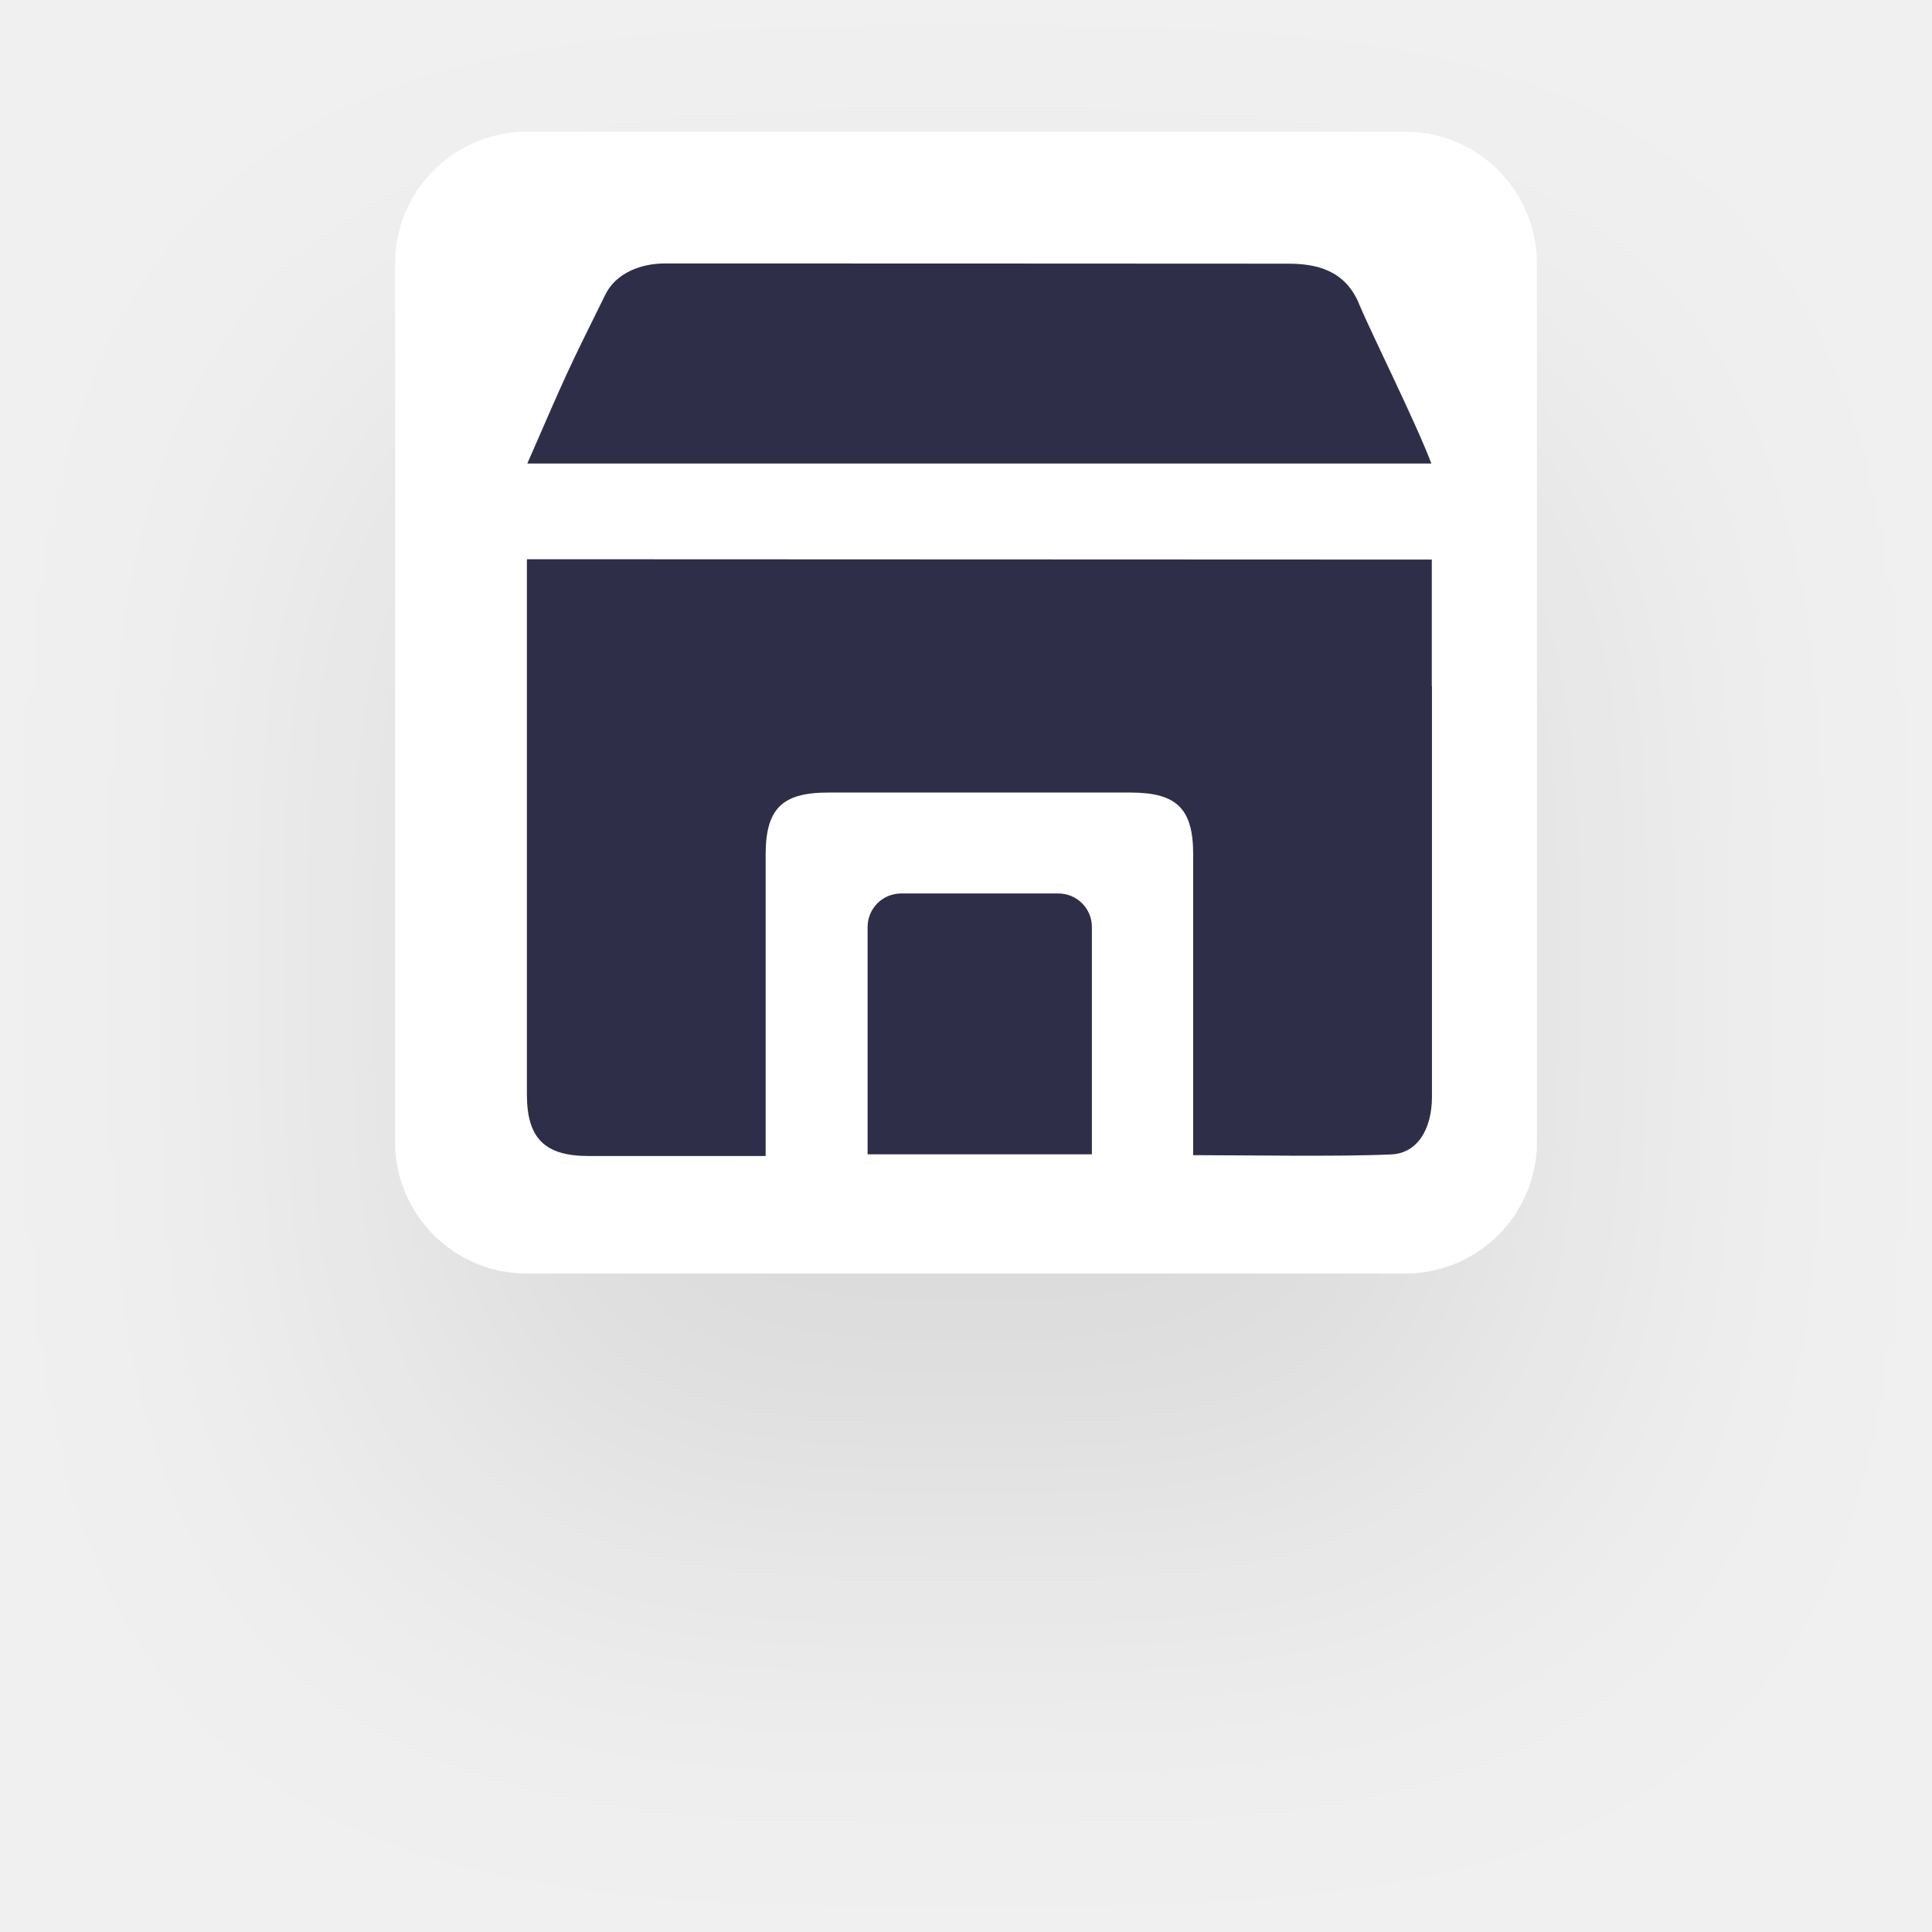
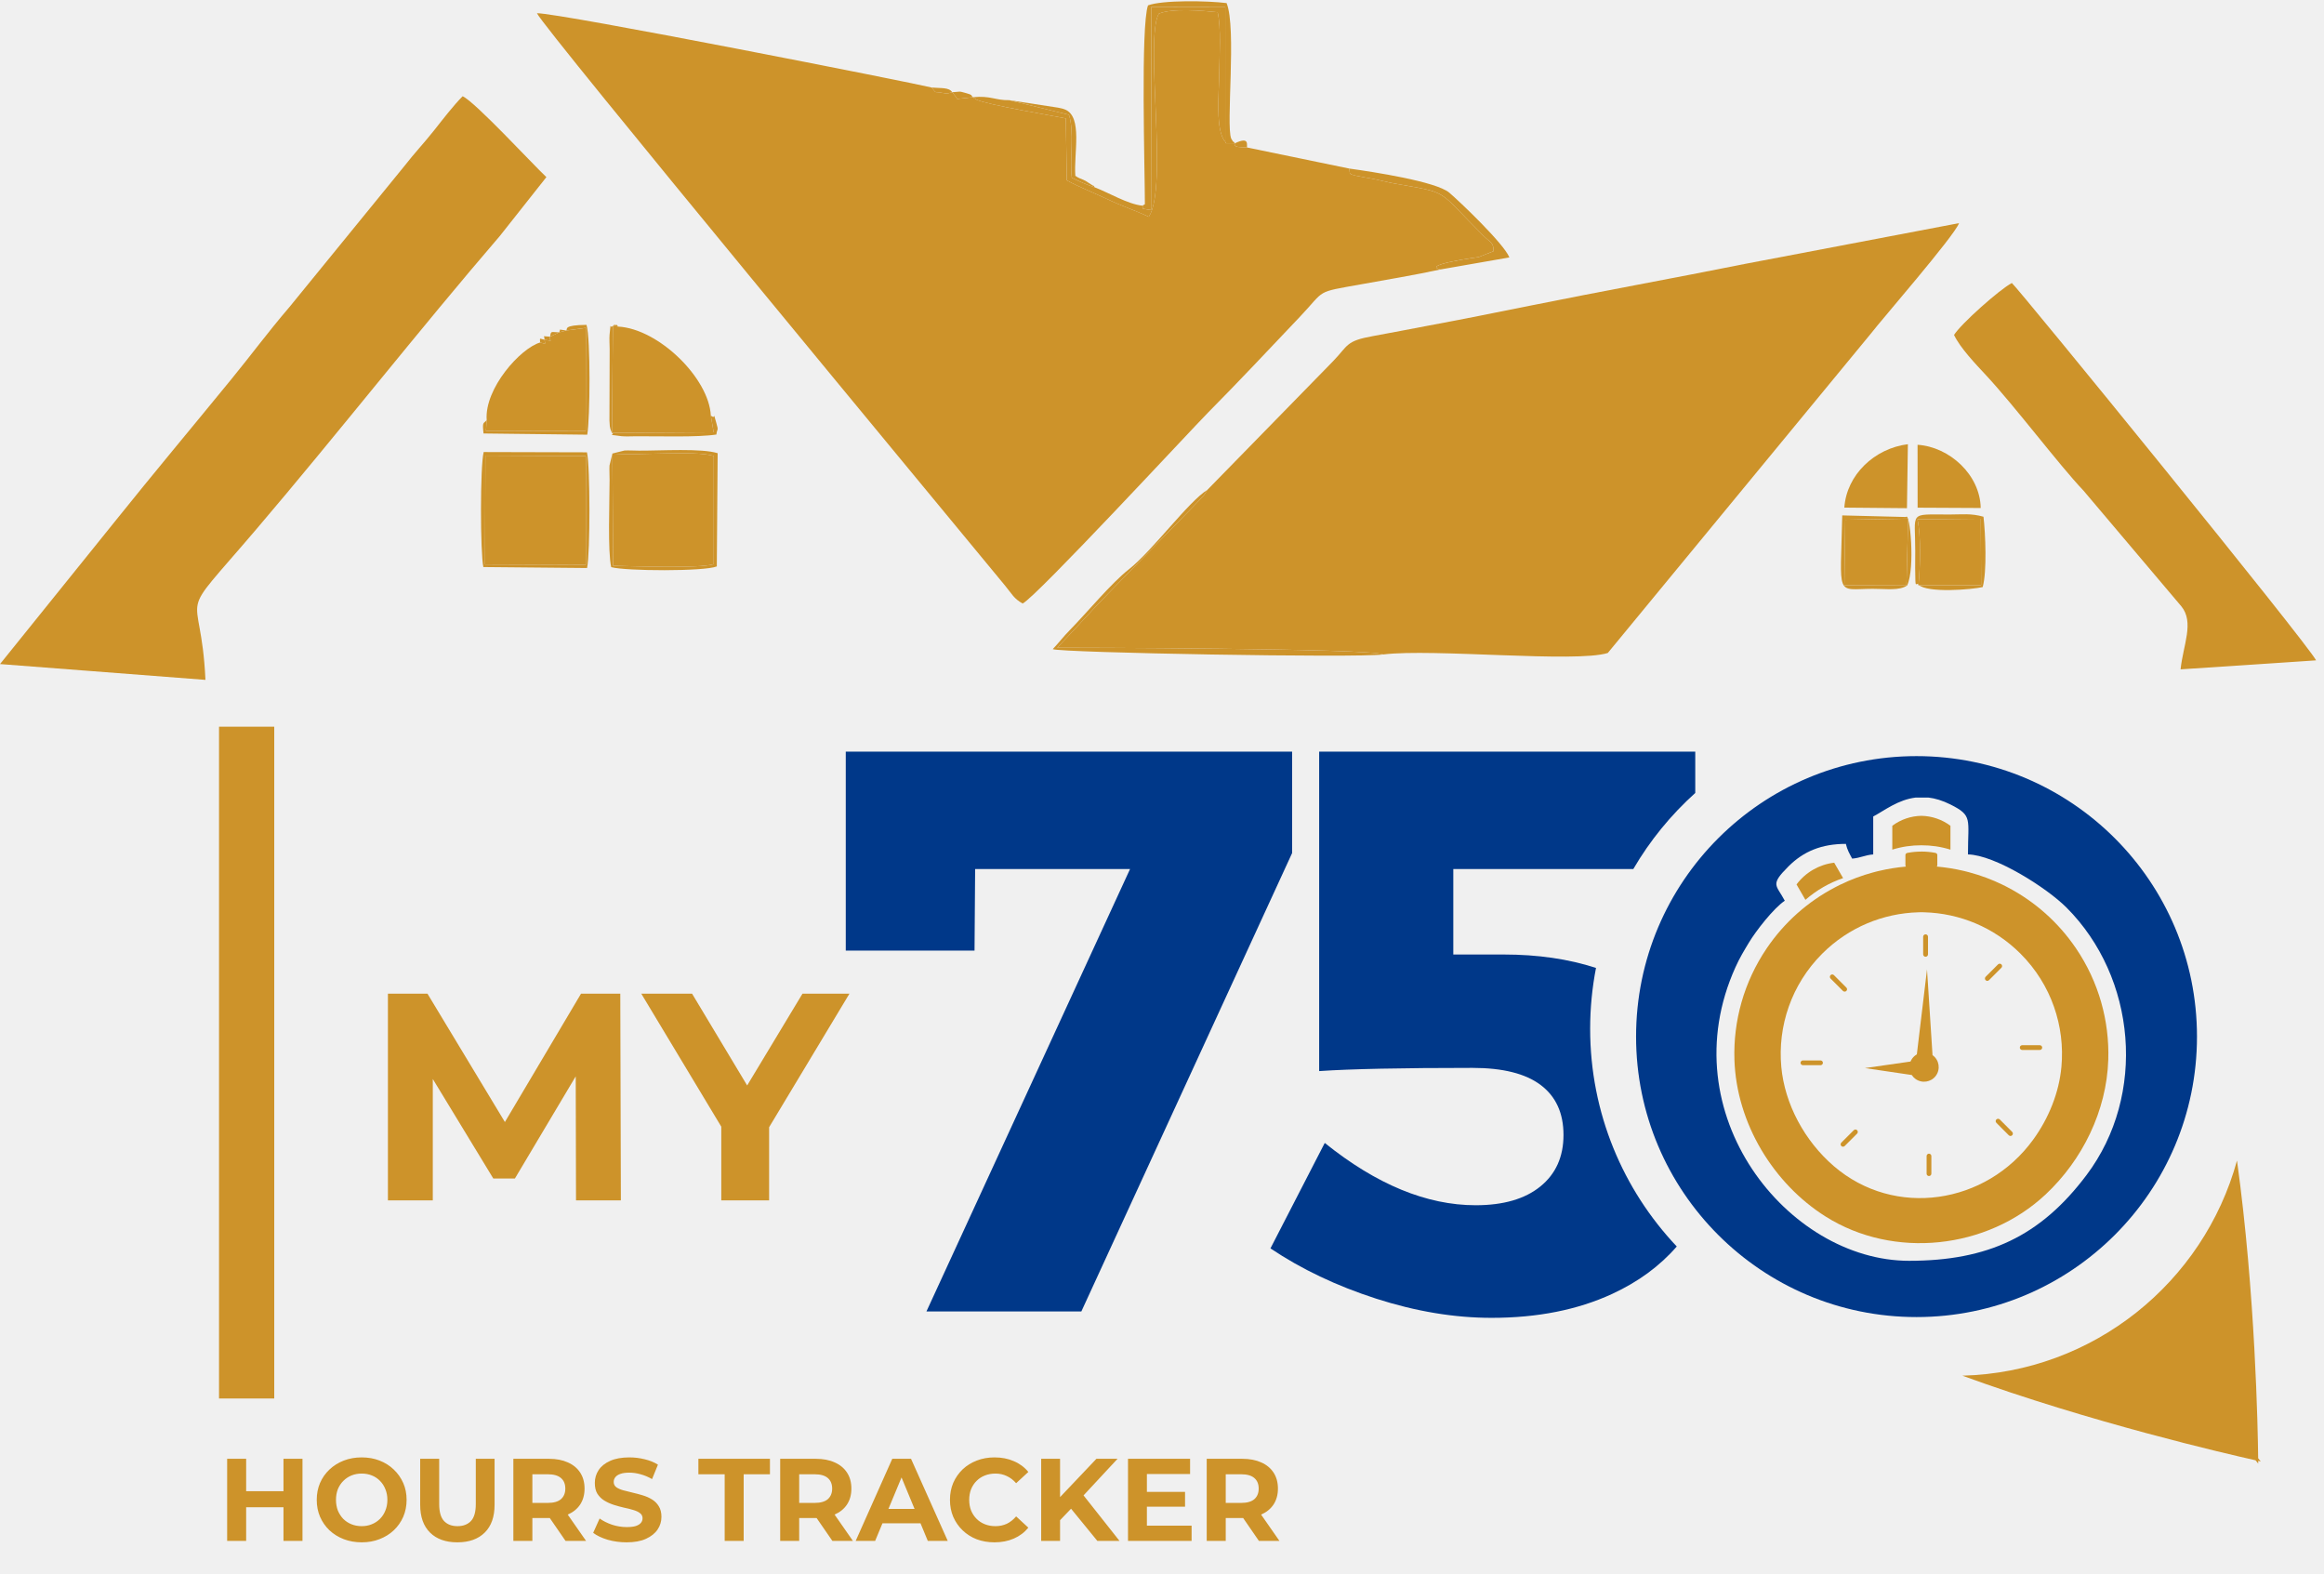
- <svg xmlns="http://www.w3.org/2000/svg" width="44" height="44" viewBox="0 0 44 44" fill="none">
-   <g filter="url(#filter0_d_302_64)">
-     <rect x="9" y="3" width="26" height="26" rx="3" fill="white" />
-   </g>
-   <path d="M30.948 6.909C30.627 6.158 29.992 6.005 29.338 6.005C24.023 6 20.449 6.003 15.137 6C14.598 6 14.03 6.218 13.79 6.702C12.875 8.55 12.937 8.43 12.009 10.557H32.599C32.226 9.579 31.265 7.664 30.945 6.909H30.948ZM32.608 15.626V12.744L12 12.736V15.513C12 19.591 12 22.729 12 24.927C12 25.921 12.405 26.326 13.397 26.327C14.432 26.327 16.317 26.327 17.437 26.327V25.683C17.437 23.33 17.437 21.817 17.437 19.466C17.437 18.422 17.809 18.05 18.856 18.05C21.718 18.05 22.887 18.05 25.749 18.05C26.801 18.05 27.174 18.419 27.174 19.458C27.174 21.811 27.174 23.322 27.174 25.675V26.308C28.426 26.308 30.482 26.346 31.687 26.291C32.281 26.264 32.608 25.719 32.612 24.987C32.612 21.772 32.612 18.651 32.612 15.626H32.608ZM24.101 20.348H20.525C20.1 20.348 19.759 20.689 19.759 21.113V26.289H24.867V21.113C24.867 20.689 24.526 20.348 24.101 20.348Z" fill="#2E2E48" />
-   <defs>
-     <filter id="filter0_d_302_64" x="0" y="0" width="44" height="44" filterUnits="userSpaceOnUse" color-interpolation-filters="sRGB">
-       <feFlood flood-opacity="0" result="BackgroundImageFix" />
-       <feColorMatrix in="SourceAlpha" type="matrix" values="0 0 0 0 0 0 0 0 0 0 0 0 0 0 0 0 0 0 127 0" result="hardAlpha" />
-       <feOffset dy="6" />
-       <feGaussianBlur stdDeviation="4.5" />
-       <feComposite in2="hardAlpha" operator="out" />
-       <feColorMatrix type="matrix" values="0 0 0 0 0 0 0 0 0 0 0 0 0 0 0 0 0 0 0.09 0" />
-       <feBlend mode="normal" in2="BackgroundImageFix" result="effect1_dropShadow_302_64" />
-       <feBlend mode="normal" in="SourceGraphic" in2="effect1_dropShadow_302_64" result="shape" />
-     </filter>
-   </defs>
+ <svg xmlns="http://www.w3.org/2000/svg" width="96" height="65" viewBox="0 0 96 65" fill="none">
+   <path fill-rule="evenodd" clip-rule="evenodd" d="M62.111 39.424C63.517 39.424 64.79 39.608 65.928 39.979C65.77 40.792 65.686 41.632 65.686 42.491C65.686 45.974 67.046 49.138 69.264 51.484C68.562 52.293 67.672 52.945 66.597 53.442C65.167 54.102 63.507 54.431 61.616 54.431C60.077 54.431 58.488 54.167 56.85 53.64C55.212 53.112 53.755 52.419 52.48 51.562L54.723 47.207C56.855 48.922 58.934 49.78 60.957 49.78C62.1 49.78 62.991 49.522 63.629 49.005C64.266 48.488 64.585 47.779 64.585 46.877C64.585 45.976 64.272 45.289 63.645 44.816C63.019 44.343 62.079 44.107 60.825 44.107C57.9 44.107 55.789 44.151 54.492 44.239V31.045H70.028V32.752C69.021 33.658 68.155 34.718 67.469 35.894H60.033V39.423H62.111L62.111 39.424Z" fill="#003889" />
+   <path fill-rule="evenodd" clip-rule="evenodd" d="M79.168 31.23C85.566 31.23 90.753 36.417 90.753 42.815C90.753 49.213 85.566 54.399 79.168 54.399C72.77 54.399 67.583 49.213 67.583 42.815C67.583 36.417 72.77 31.23 79.168 31.23ZM77.379 33.724V35.29C77.034 35.318 76.854 35.435 76.509 35.464C76.4 35.258 76.308 35.109 76.249 34.855C75.247 34.855 74.499 35.163 73.876 35.787C73.102 36.561 73.373 36.535 73.726 37.203C73.269 37.509 72.543 38.435 72.242 38.936C72.046 39.261 71.866 39.555 71.689 39.948C68.95 46.007 73.866 52.075 78.858 52.075C82.119 52.075 84.289 51.06 86.189 48.535C88.687 45.217 88.245 40.367 85.361 37.483C84.544 36.667 82.418 35.315 81.293 35.29C81.293 33.811 81.494 33.692 80.571 33.229C80.24 33.063 79.937 32.974 79.658 32.941H79.138C78.404 33.029 77.852 33.473 77.379 33.724H77.379Z" fill="#003889" />
+   <path fill-rule="evenodd" clip-rule="evenodd" d="M34.937 31.045H53.375V35.234L44.668 54.168H38.269L46.68 35.894H40.281L40.256 39.263H34.937V31.045Z" fill="#003889" />
+   <path d="M11.71 60.253H12.495V63.645H11.71V60.253ZM10.168 63.645H9.383V60.253H10.168V63.645ZM11.768 62.254H10.11V61.59H11.768V62.254ZM14.945 63.703C14.677 63.703 14.428 63.66 14.199 63.572C13.973 63.485 13.775 63.362 13.607 63.204C13.443 63.046 13.313 62.86 13.22 62.647C13.129 62.434 13.084 62.201 13.084 61.949C13.084 61.697 13.129 61.464 13.22 61.251C13.313 61.038 13.444 60.852 13.612 60.694C13.78 60.535 13.977 60.413 14.204 60.325C14.43 60.238 14.675 60.195 14.94 60.195C15.208 60.195 15.454 60.238 15.677 60.325C15.903 60.413 16.098 60.535 16.263 60.694C16.431 60.852 16.562 61.038 16.656 61.251C16.75 61.461 16.796 61.694 16.796 61.949C16.796 62.201 16.75 62.435 16.656 62.652C16.562 62.865 16.431 63.051 16.263 63.209C16.098 63.364 15.903 63.485 15.677 63.572C15.454 63.66 15.21 63.703 14.945 63.703ZM14.94 63.035C15.092 63.035 15.231 63.009 15.357 62.957C15.486 62.905 15.599 62.831 15.696 62.734C15.793 62.637 15.867 62.522 15.919 62.39C15.974 62.258 16.002 62.111 16.002 61.949C16.002 61.787 15.974 61.64 15.919 61.508C15.867 61.376 15.793 61.261 15.696 61.164C15.602 61.067 15.491 60.993 15.362 60.941C15.233 60.889 15.092 60.863 14.94 60.863C14.788 60.863 14.648 60.889 14.519 60.941C14.393 60.993 14.281 61.067 14.184 61.164C14.087 61.261 14.011 61.376 13.956 61.508C13.905 61.64 13.879 61.787 13.879 61.949C13.879 62.107 13.905 62.254 13.956 62.39C14.011 62.522 14.086 62.637 14.179 62.734C14.276 62.831 14.389 62.905 14.519 62.957C14.648 63.009 14.788 63.035 14.94 63.035ZM18.893 63.703C18.412 63.703 18.036 63.569 17.764 63.301C17.493 63.033 17.357 62.65 17.357 62.153V60.253H18.142V62.123C18.142 62.447 18.209 62.679 18.341 62.821C18.474 62.963 18.659 63.035 18.898 63.035C19.137 63.035 19.323 62.963 19.456 62.821C19.588 62.679 19.654 62.447 19.654 62.123V60.253H20.43V62.153C20.43 62.65 20.294 63.033 20.023 63.301C19.751 63.569 19.375 63.703 18.893 63.703ZM21.206 63.645V60.253H22.674C22.978 60.253 23.239 60.303 23.459 60.403C23.679 60.5 23.848 60.641 23.968 60.825C24.087 61.009 24.147 61.228 24.147 61.484C24.147 61.736 24.087 61.954 23.968 62.138C23.848 62.319 23.679 62.458 23.459 62.555C23.239 62.652 22.978 62.7 22.674 62.7H21.642L21.991 62.356V63.645H21.206ZM23.362 63.645L22.514 62.414H23.352L24.21 63.645H23.362ZM21.991 62.443L21.642 62.075H22.63C22.873 62.075 23.054 62.023 23.173 61.92C23.293 61.813 23.352 61.668 23.352 61.484C23.352 61.296 23.293 61.151 23.173 61.048C23.054 60.944 22.873 60.892 22.63 60.892H21.642L21.991 60.519V62.443ZM25.884 63.703C25.613 63.703 25.352 63.668 25.104 63.597C24.855 63.522 24.655 63.427 24.503 63.311L24.769 62.719C24.915 62.823 25.086 62.908 25.283 62.976C25.483 63.041 25.685 63.073 25.889 63.073C26.044 63.073 26.168 63.059 26.262 63.03C26.359 62.997 26.43 62.954 26.475 62.899C26.52 62.844 26.543 62.781 26.543 62.71C26.543 62.619 26.507 62.548 26.436 62.497C26.365 62.442 26.272 62.398 26.155 62.366C26.039 62.33 25.91 62.298 25.768 62.269C25.629 62.236 25.488 62.198 25.346 62.153C25.207 62.107 25.079 62.049 24.963 61.978C24.847 61.907 24.752 61.813 24.677 61.697C24.606 61.581 24.571 61.432 24.571 61.251C24.571 61.057 24.622 60.881 24.726 60.723C24.832 60.561 24.991 60.434 25.201 60.34C25.414 60.243 25.68 60.195 26 60.195C26.213 60.195 26.423 60.221 26.63 60.272C26.837 60.321 27.02 60.395 27.178 60.495L26.936 61.091C26.777 61.001 26.619 60.934 26.461 60.892C26.302 60.847 26.147 60.825 25.995 60.825C25.843 60.825 25.719 60.842 25.622 60.878C25.525 60.913 25.456 60.96 25.414 61.019C25.372 61.073 25.351 61.138 25.351 61.212C25.351 61.3 25.386 61.371 25.457 61.426C25.529 61.477 25.622 61.519 25.738 61.552C25.855 61.584 25.982 61.616 26.121 61.648C26.264 61.681 26.404 61.718 26.543 61.76C26.685 61.802 26.814 61.858 26.931 61.93C27.047 62.001 27.141 62.094 27.212 62.211C27.286 62.327 27.323 62.474 27.323 62.652C27.323 62.842 27.27 63.017 27.163 63.175C27.057 63.333 26.897 63.461 26.683 63.558C26.474 63.655 26.207 63.703 25.884 63.703ZM29.935 63.645V60.892H28.849V60.253H31.805V60.892H30.72V63.645H29.935ZM32.228 63.645V60.253H33.696C34 60.253 34.262 60.303 34.481 60.403C34.701 60.5 34.871 60.641 34.99 60.825C35.11 61.009 35.169 61.228 35.169 61.484C35.169 61.736 35.11 61.954 34.99 62.138C34.871 62.319 34.701 62.458 34.481 62.555C34.262 62.652 34 62.7 33.696 62.7H32.664L33.013 62.356V63.645H32.228ZM34.385 63.645L33.536 62.414H34.375L35.233 63.645H34.385ZM33.013 62.443L32.664 62.075H33.653C33.895 62.075 34.076 62.023 34.196 61.92C34.315 61.813 34.375 61.668 34.375 61.484C34.375 61.296 34.315 61.151 34.196 61.048C34.076 60.944 33.895 60.892 33.653 60.892H32.664L33.013 60.519V62.443ZM35.346 63.645L36.858 60.253H37.633L39.15 63.645H38.326L37.086 60.65H37.396L36.15 63.645H35.346ZM36.102 62.918L36.31 62.322H38.055L38.268 62.918H36.102ZM41.078 63.703C40.816 63.703 40.572 63.661 40.346 63.577C40.123 63.49 39.93 63.367 39.765 63.209C39.6 63.051 39.471 62.865 39.377 62.652C39.287 62.438 39.241 62.204 39.241 61.949C39.241 61.694 39.287 61.459 39.377 61.246C39.471 61.033 39.6 60.847 39.765 60.689C39.933 60.531 40.128 60.41 40.351 60.325C40.574 60.238 40.818 60.195 41.083 60.195C41.377 60.195 41.642 60.246 41.878 60.35C42.117 60.45 42.317 60.599 42.479 60.796L41.975 61.261C41.858 61.128 41.729 61.03 41.587 60.965C41.445 60.897 41.29 60.863 41.122 60.863C40.963 60.863 40.818 60.889 40.686 60.941C40.553 60.993 40.438 61.067 40.342 61.164C40.245 61.261 40.169 61.376 40.114 61.508C40.062 61.64 40.036 61.787 40.036 61.949C40.036 62.111 40.062 62.258 40.114 62.39C40.169 62.522 40.245 62.637 40.342 62.734C40.438 62.831 40.553 62.905 40.686 62.957C40.818 63.009 40.963 63.035 41.122 63.035C41.29 63.035 41.445 63.002 41.587 62.938C41.729 62.87 41.858 62.768 41.975 62.632L42.479 63.097C42.317 63.295 42.117 63.445 41.878 63.548C41.642 63.652 41.375 63.703 41.078 63.703ZM43.712 62.87L43.668 61.964L45.291 60.253H46.164L44.7 61.828L44.264 62.293L43.712 62.87ZM43.009 63.645V60.253H43.789V63.645H43.009ZM45.33 63.645L44.123 62.167L44.637 61.61L46.246 63.645H45.33ZM47.318 61.619H48.952V62.23H47.318V61.619ZM47.376 63.015H49.223V63.645H46.596V60.253H49.16V60.883H47.376V63.015ZM49.847 63.645V60.253H51.316C51.62 60.253 51.881 60.303 52.101 60.403C52.321 60.5 52.49 60.641 52.61 60.825C52.729 61.009 52.789 61.228 52.789 61.484C52.789 61.736 52.729 61.954 52.61 62.138C52.49 62.319 52.321 62.458 52.101 62.555C51.881 62.652 51.62 62.7 51.316 62.7H50.284L50.633 62.356V63.645H49.847ZM52.004 63.645L51.156 62.414H51.994L52.852 63.645H52.004ZM50.633 62.443L50.284 62.075H51.272C51.515 62.075 51.696 62.023 51.815 61.92C51.935 61.813 51.994 61.668 51.994 61.484C51.994 61.296 51.935 61.151 51.815 61.048C51.696 60.944 51.515 60.892 51.272 60.892H50.284L50.633 60.519V62.443Z" fill="#CD932A" />
+   <path d="M16.024 49.58V41.042H17.658L21.293 47.067H20.427L24.001 41.042H25.623L25.647 49.58H23.794L23.781 43.884H24.123L21.269 48.677H20.378L17.463 43.884H17.878V49.58H16.024ZM29.795 49.58V46.092L30.247 47.287L26.49 41.042H28.588L31.466 45.836H30.259L33.149 41.042H35.089L31.332 47.287L31.771 46.092V49.58H29.795Z" fill="#CD932A" />
+   <path fill-rule="evenodd" clip-rule="evenodd" d="M81.061 56.82C86.331 58.746 92.009 60.055 93.171 60.314L93.283 60.452C93.283 60.452 93.283 60.413 93.282 60.339C93.35 60.354 93.387 60.362 93.387 60.362L93.281 60.231C93.267 59.06 93.165 53.404 92.406 47.934C91.027 52.959 86.49 56.678 81.061 56.82Z" fill="#CD932A" />
+   <path fill-rule="evenodd" clip-rule="evenodd" d="M83.12 46.891C83.082 46.93 83.018 46.93 82.979 46.891L82.466 46.377C82.427 46.339 82.427 46.275 82.466 46.236C82.505 46.198 82.568 46.198 82.607 46.236L83.12 46.75C83.159 46.788 83.159 46.852 83.12 46.891Z" fill="white" />
+   <path fill-rule="evenodd" clip-rule="evenodd" d="M84.36 43.269C84.36 43.324 84.315 43.368 84.26 43.368H83.534C83.48 43.368 83.434 43.324 83.434 43.269C83.434 43.214 83.479 43.169 83.534 43.169H84.26C84.315 43.169 84.36 43.214 84.36 43.269Z" fill="white" />
+   <path fill-rule="evenodd" clip-rule="evenodd" d="M82.675 39.831C82.714 39.87 82.714 39.933 82.675 39.972L82.162 40.485C82.123 40.524 82.06 40.524 82.021 40.485C81.983 40.447 81.983 40.383 82.021 40.345L82.535 39.832C82.573 39.793 82.636 39.793 82.675 39.832V39.831Z" fill="white" />
+   <path fill-rule="evenodd" clip-rule="evenodd" d="M75.616 40.276C75.654 40.238 75.718 40.238 75.757 40.276L76.27 40.789C76.309 40.828 76.309 40.891 76.27 40.93C76.231 40.969 76.168 40.969 76.129 40.93L75.616 40.417C75.577 40.379 75.577 40.315 75.616 40.276Z" fill="white" />
+   <path fill-rule="evenodd" clip-rule="evenodd" d="M74.376 43.898C74.376 43.843 74.421 43.799 74.476 43.799H75.202C75.257 43.799 75.301 43.843 75.301 43.898C75.301 43.953 75.257 43.997 75.202 43.997H74.476C74.421 43.997 74.376 43.953 74.376 43.898Z" fill="white" />
+   <path fill-rule="evenodd" clip-rule="evenodd" d="M76.061 47.335C76.022 47.297 76.022 47.233 76.061 47.194L76.574 46.681C76.613 46.643 76.676 46.643 76.715 46.681C76.753 46.72 76.753 46.783 76.715 46.822L76.201 47.335C76.163 47.374 76.1 47.374 76.061 47.335Z" fill="white" />
+   <path fill-rule="evenodd" clip-rule="evenodd" d="M79.682 48.575C79.627 48.575 79.582 48.531 79.582 48.476V47.75C79.582 47.695 79.627 47.65 79.682 47.65C79.737 47.65 79.782 47.695 79.782 47.75V48.476C79.782 48.53 79.737 48.575 79.682 48.575Z" fill="white" />
+   <path fill-rule="evenodd" clip-rule="evenodd" d="M79.368 35.172C79.558 35.172 79.749 35.189 79.939 35.225C79.986 35.234 80.027 35.265 80.027 35.313V35.733C80.027 35.756 80.018 35.776 80.004 35.792C80.382 35.825 80.755 35.886 81.122 35.972L81.165 35.983L81.226 35.998L81.332 36.025L81.36 36.033C81.824 36.158 82.279 36.327 82.718 36.54L82.74 36.551C82.775 36.568 82.81 36.586 82.845 36.603L82.893 36.628L82.944 36.655C84.044 37.233 85.016 38.081 85.754 39.167C86.702 40.564 87.139 42.177 87.089 43.768C87.023 45.879 86.02 47.911 84.501 49.334C82.083 51.6 78.228 52.019 75.418 50.25C73.254 48.889 71.728 46.389 71.646 43.768C71.596 42.177 72.033 40.565 72.981 39.167C73.718 38.081 74.69 37.233 75.791 36.656L75.842 36.629L75.891 36.604C75.925 36.586 75.96 36.569 75.995 36.551L76.017 36.541C76.457 36.327 76.911 36.158 77.375 36.033L77.403 36.026L77.509 35.998L77.57 35.983L77.614 35.973C77.981 35.886 78.354 35.825 78.731 35.793C78.717 35.777 78.709 35.757 78.709 35.733V35.314C78.709 35.265 78.749 35.235 78.797 35.226C78.987 35.19 79.178 35.173 79.368 35.173V35.172ZM76.135 36.269L75.767 35.632C75.147 35.706 74.584 36.03 74.211 36.531L74.578 37.166C75.039 36.768 75.557 36.466 76.134 36.269H76.135ZM79.682 48.575C79.627 48.575 79.583 48.53 79.583 48.475V47.749C79.583 47.695 79.627 47.65 79.682 47.65C79.737 47.65 79.782 47.694 79.782 47.749V48.475C79.782 48.53 79.737 48.575 79.682 48.575ZM76.061 47.335C76.022 47.297 76.022 47.233 76.061 47.194L76.574 46.681C76.612 46.643 76.676 46.643 76.715 46.681C76.753 46.72 76.753 46.783 76.715 46.822L76.201 47.335C76.163 47.374 76.1 47.374 76.061 47.335ZM74.376 43.898C74.376 43.843 74.421 43.798 74.476 43.798H75.202C75.257 43.798 75.301 43.843 75.301 43.898C75.301 43.952 75.257 43.997 75.202 43.997H74.476C74.421 43.997 74.376 43.952 74.376 43.898ZM75.616 40.276C75.654 40.237 75.718 40.237 75.757 40.276L76.27 40.789C76.309 40.828 76.309 40.891 76.27 40.93C76.231 40.968 76.168 40.968 76.129 40.93L75.616 40.417C75.577 40.378 75.577 40.315 75.616 40.276ZM82.675 39.831C82.714 39.87 82.714 39.933 82.675 39.972L82.162 40.485C82.123 40.524 82.06 40.524 82.021 40.485C81.983 40.447 81.983 40.383 82.021 40.345L82.535 39.831C82.573 39.793 82.636 39.793 82.675 39.831V39.831ZM84.36 43.269C84.36 43.324 84.315 43.368 84.26 43.368H83.534C83.479 43.368 83.434 43.324 83.434 43.269C83.434 43.214 83.479 43.169 83.534 43.169H84.26C84.315 43.169 84.36 43.214 84.36 43.269ZM83.12 46.891C83.082 46.93 83.018 46.93 82.979 46.891L82.466 46.377C82.427 46.339 82.427 46.275 82.466 46.236C82.505 46.198 82.568 46.198 82.607 46.236L83.12 46.75C83.159 46.788 83.159 46.852 83.12 46.891ZM80.569 35.093V34.107C80.213 33.841 79.791 33.704 79.368 33.696C78.945 33.704 78.523 33.841 78.167 34.107V35.093C78.567 34.968 78.967 34.912 79.368 34.913C79.769 34.912 80.168 34.968 80.569 35.093ZM83.989 47.068C84.635 46.177 85.056 45.124 85.153 44.065C85.306 42.394 84.743 40.67 83.464 39.391C82.364 38.292 80.936 37.721 79.495 37.681L79.429 37.679L79.367 37.678L79.306 37.679L79.24 37.681C77.799 37.722 76.371 38.292 75.271 39.391C73.992 40.67 73.429 42.394 73.582 44.065C73.723 45.604 74.548 47.128 75.751 48.164C78.265 50.328 82.048 49.746 83.989 47.068H83.989Z" fill="#CD932A" />
+   <path fill-rule="evenodd" clip-rule="evenodd" d="M79.542 38.591C79.597 38.591 79.642 38.636 79.642 38.691V39.417C79.642 39.472 79.597 39.517 79.542 39.517C79.487 39.517 79.442 39.472 79.442 39.417V38.691C79.442 38.636 79.487 38.591 79.542 38.591Z" fill="#CD932A" />
+   <path fill-rule="evenodd" clip-rule="evenodd" d="M78.971 44.401L77.037 44.115L78.92 43.845C78.939 43.8 78.964 43.755 78.994 43.714C79.046 43.645 79.11 43.589 79.181 43.549L79.601 40.041L79.829 43.581L79.84 43.589C80.108 43.788 80.164 44.166 79.965 44.435C79.766 44.702 79.387 44.758 79.119 44.559C79.059 44.515 79.009 44.46 78.971 44.401L78.971 44.401Z" fill="#CD932A" />
+   <path fill-rule="evenodd" clip-rule="evenodd" d="M40.184 4.015L39.543 4.087C39.516 4.059 39.47 3.977 39.459 3.962L39.333 3.809C39.18 3.842 39.167 3.885 38.943 3.84C38.544 3.758 38.718 3.897 38.487 3.615C37.696 3.417 23.099 0.532 22.18 0.546C22.483 1.205 39.054 21.197 41.518 24.189C41.81 24.544 41.879 24.724 42.244 24.927C42.823 24.639 49.213 17.736 49.906 17.037C51.181 15.75 52.449 14.398 53.7 13.08C54.781 11.941 54.298 12.089 56.235 11.741C57.329 11.544 58.455 11.357 59.505 11.129C58.678 10.938 61.074 10.618 61.079 10.617L61.696 10.374C61.698 10.005 61.566 10.025 61.265 9.725C59.292 7.761 59.93 7.996 57.584 7.576C57.248 7.516 56.972 7.431 56.623 7.37C55.491 7.171 55.84 7.216 55.72 6.959L51.519 6.092C51.304 6.066 50.935 6.118 51.01 5.918L50.641 5.916L50.612 5.851C50.2 5.408 50.353 3.864 50.364 3.033C50.374 2.298 50.446 1.13 50.299 0.504C49.66 0.438 48.396 0.33 47.866 0.567C47.274 1.653 48.273 7.727 47.454 8.954C46.914 8.696 46.324 8.505 45.729 8.219C45.239 7.985 44.521 7.702 44.068 7.447L44.027 4.89C43.44 4.77 40.797 4.332 40.334 4.114L40.184 4.014V4.015Z" fill="#CD932A" />
+   <path fill-rule="evenodd" clip-rule="evenodd" d="M49.875 20.232C49.697 20.514 49.761 20.427 49.538 20.665C49.365 20.85 49.308 20.895 49.135 21.081L46 24.286C45.694 24.606 45.502 24.799 45.195 25.125C44.676 25.678 44.209 26.197 43.669 26.753C43.976 26.753 56.681 26.771 57.14 27.031C59.185 26.779 65.086 27.386 66.415 26.97L77.288 13.772C77.678 13.258 80.73 9.75 80.925 9.216L72.076 10.901C69.136 11.491 66.108 12.039 63.242 12.618C61.822 12.905 60.36 13.198 58.932 13.463C58.221 13.595 57.516 13.737 56.721 13.88C55.58 14.084 55.703 14.262 55.068 14.918L49.875 20.232V20.232Z" fill="#CD932A" />
+   <path fill-rule="evenodd" clip-rule="evenodd" d="M0 27.428L8.487 28.081C8.298 23.988 7.122 25.925 10.584 21.864C13.916 17.956 17.322 13.611 20.653 9.74L22.57 7.316C21.974 6.753 19.628 4.21 19.111 3.975C18.744 4.342 18.287 4.934 17.935 5.38C17.515 5.91 17.11 6.335 16.708 6.854L11.962 12.675C11.055 13.733 10.397 14.636 9.553 15.667C7.909 17.678 6.327 19.567 4.742 21.544L0 27.429V27.428Z" fill="#CD932A" />
+   <path fill-rule="evenodd" clip-rule="evenodd" d="M80.718 13.836C80.975 14.373 81.608 15.036 82.033 15.492C83.252 16.802 85.043 19.189 86.067 20.267L90.104 25.039C90.651 25.703 90.183 26.629 90.075 27.646L95.673 27.275C95.328 26.586 83.403 11.942 83.106 11.689C82.605 11.948 81.004 13.374 80.717 13.835L80.718 13.836Z" fill="#CD932A" />
+   <path fill-rule="evenodd" clip-rule="evenodd" d="M25.298 18.731L25.327 23.369C26.157 23.385 28.861 23.488 29.484 23.303L29.484 18.831C28.68 18.59 26.343 18.831 25.298 18.731Z" fill="#CD932A" />
+   <path fill-rule="evenodd" clip-rule="evenodd" d="M20.037 23.314L24.2 23.331L24.201 18.838L20.05 18.817L20.037 23.314Z" fill="#CD932A" />
+   <path fill-rule="evenodd" clip-rule="evenodd" d="M25.279 17.881L29.48 17.856L29.363 17.164C29.286 15.618 27.207 13.579 25.534 13.489L25.318 13.465L25.279 17.881V17.881Z" fill="#CD932A" />
+   <path fill-rule="evenodd" clip-rule="evenodd" d="M23.094 13.727L22.724 13.907C22.619 14.05 22.971 14.124 22.492 14.032C22.528 14.266 22.561 14.197 22.31 14.147C21.501 14.382 20.008 16.041 20.104 17.349L20.075 17.792L24.195 17.806L24.2 13.542L23.393 13.651L23.094 13.728L23.094 13.727Z" fill="#CD932A" />
+   <path fill-rule="evenodd" clip-rule="evenodd" d="M76.187 24.174L78.752 24.182L78.821 21.422L76.224 21.468L76.187 24.174Z" fill="#CD932A" />
+   <path fill-rule="evenodd" clip-rule="evenodd" d="M79.208 21.45C79.361 22.179 79.322 23.395 79.248 24.174L81.836 24.171L81.823 21.426L79.208 21.45Z" fill="#CD932A" />
+   <path fill-rule="evenodd" clip-rule="evenodd" d="M47.191 8.495C46.587 8.434 45.8 7.959 45.228 7.74C44.865 7.619 44.594 7.5 44.274 7.344C44.184 6.517 44.383 5.449 44.159 4.741L41.687 4.137C41.116 4.149 40.919 3.941 40.185 4.015C40.11 3.938 40.178 3.921 39.922 3.85C39.564 3.749 39.707 3.791 39.333 3.81C39.203 3.598 38.863 3.652 38.487 3.615C38.717 3.897 38.544 3.759 38.943 3.84C39.167 3.886 39.18 3.843 39.333 3.81L39.46 3.962C39.471 3.978 39.516 4.059 39.543 4.087L40.184 4.015L40.334 4.115C40.797 4.333 43.44 4.77 44.027 4.891L44.069 7.448C44.521 7.703 45.24 7.986 45.729 8.22C46.325 8.506 46.914 8.697 47.454 8.955C48.273 7.728 47.274 1.654 47.866 0.568C48.396 0.33 49.66 0.439 50.299 0.505C50.446 1.13 50.374 2.299 50.364 3.034C50.353 3.866 50.2 5.409 50.612 5.851L50.613 0.298L47.559 0.291L47.547 8.676C46.947 8.586 47.347 8.644 47.191 8.496V8.495Z" fill="#CD932A" />
+   <path fill-rule="evenodd" clip-rule="evenodd" d="M79.213 20.969L81.819 20.982C81.796 19.616 80.536 18.458 79.211 18.371L79.213 20.969Z" fill="#CD932A" />
+   <path fill-rule="evenodd" clip-rule="evenodd" d="M76.186 20.966L78.773 20.989L78.811 18.347C77.43 18.521 76.28 19.611 76.186 20.966Z" fill="#CD932A" />
+   <path fill-rule="evenodd" clip-rule="evenodd" d="M47.19 8.495C47.346 8.643 46.947 8.585 47.546 8.675L47.559 0.291L50.613 0.297L50.612 5.851L50.641 5.916L51.01 5.919C50.935 6.118 51.303 6.066 51.519 6.092C51.475 6.038 51.66 5.604 51.01 5.919C50.991 5.896 50.956 5.836 50.95 5.855C50.944 5.873 50.907 5.805 50.9 5.791C50.893 5.778 50.865 5.742 50.859 5.726C50.633 5.168 51.089 1.164 50.668 0.128C49.902 0.029 48.019 -0.003 47.422 0.222C47.114 1.09 47.293 7.048 47.293 8.435L47.19 8.495Z" fill="#CD932A" />
+   <path fill-rule="evenodd" clip-rule="evenodd" d="M57.141 27.031C56.681 26.772 43.976 26.753 43.669 26.753C44.21 26.197 44.677 25.678 45.195 25.125C45.502 24.799 45.693 24.606 46.001 24.286L49.135 21.081C49.308 20.895 49.366 20.85 49.539 20.665C49.761 20.427 49.697 20.514 49.876 20.232C49.105 20.701 47.591 22.764 46.632 23.514C45.907 24.082 44.895 25.307 44.204 26.012C43.908 26.313 43.773 26.509 43.487 26.812C43.792 26.96 56.093 27.181 57.141 27.031H57.141Z" fill="#CD932A" />
+   <path fill-rule="evenodd" clip-rule="evenodd" d="M59.505 11.129L62.349 10.633C62.134 10.07 60.262 8.292 59.866 7.957C59.319 7.495 56.719 7.098 55.721 6.96C55.841 7.217 55.492 7.172 56.624 7.371C56.973 7.432 57.248 7.516 57.585 7.576C59.931 7.996 59.292 7.761 61.266 9.726C61.566 10.025 61.698 10.005 61.697 10.374L61.079 10.618C61.074 10.619 58.679 10.939 59.506 11.129H59.505Z" fill="#CD932A" />
+   <path fill-rule="evenodd" clip-rule="evenodd" d="M20.05 18.817L24.202 18.838L24.2 23.33L20.037 23.314L20.05 18.817ZM19.967 23.421L24.25 23.461C24.384 22.855 24.381 19.257 24.246 18.682L19.98 18.671C19.83 19.247 19.837 22.84 19.967 23.422L19.967 23.421Z" fill="#CD932A" />
+   <path fill-rule="evenodd" clip-rule="evenodd" d="M25.297 18.731C26.343 18.831 28.68 18.59 29.484 18.831L29.484 23.303C28.861 23.488 26.157 23.385 25.327 23.369L25.297 18.731ZM25.297 18.731L25.177 19.228C25.168 19.397 25.181 19.645 25.181 19.825C25.18 20.721 25.099 22.78 25.248 23.425C25.837 23.589 29.091 23.607 29.61 23.395L29.645 18.719C28.999 18.509 27.296 18.618 26.392 18.613C26.214 18.612 25.963 18.598 25.795 18.608L25.297 18.731Z" fill="#CD932A" />
+   <path fill-rule="evenodd" clip-rule="evenodd" d="M79.208 21.45L81.823 21.426L81.836 24.171L79.248 24.174C79.322 23.395 79.361 22.179 79.208 21.45ZM79.248 24.15C79.616 24.505 81.447 24.352 81.901 24.248C82.082 23.597 82.016 22.053 81.934 21.343C81.419 21.195 81.059 21.251 80.523 21.251C78.812 21.249 79.12 21.108 79.115 22.76C79.114 22.996 79.111 23.234 79.112 23.47C79.119 24.47 79.137 24 79.248 24.15L79.248 24.15Z" fill="#CD932A" />
+   <path fill-rule="evenodd" clip-rule="evenodd" d="M76.224 21.468L78.822 21.422L78.752 24.182L76.188 24.174L76.224 21.468ZM78.78 24.182C79.121 23.467 78.895 21.113 78.733 21.354L76.099 21.288C76.026 24.726 75.811 24.327 77.353 24.32C77.921 24.318 78.46 24.406 78.78 24.182V24.182Z" fill="#CD932A" />
+   <path fill-rule="evenodd" clip-rule="evenodd" d="M23.394 13.651C22.986 13.601 23.198 13.576 23.094 13.727C22.769 13.723 22.761 13.643 22.723 13.907C22.352 13.894 22.5 13.828 22.492 14.032C22.263 13.985 22.309 13.928 22.309 14.147C22.561 14.197 22.528 14.266 22.492 14.032C22.971 14.124 22.619 14.051 22.723 13.907L23.094 13.727L23.394 13.651L24.201 13.541L24.195 17.805L20.075 17.792L20.105 17.349C19.971 17.518 19.918 17.388 19.973 17.904L24.258 17.954C24.376 17.286 24.4 13.981 24.228 13.418C23.247 13.428 23.453 13.591 23.394 13.65V13.651Z" fill="#CD932A" />
+   <path fill-rule="evenodd" clip-rule="evenodd" d="M25.279 17.881C25.454 17.98 24.942 17.928 25.676 18.016C25.819 18.033 26.117 18.02 26.274 18.019C27.202 18.013 28.832 18.068 29.593 17.947C29.617 17.691 29.696 17.819 29.591 17.472C29.411 16.881 29.611 17.372 29.362 17.163L29.48 17.855L25.279 17.881L25.318 13.465L25.534 13.489C25.507 13.466 25.465 13.383 25.452 13.421C25.443 13.447 25.391 13.409 25.38 13.413C25.368 13.417 25.337 13.446 25.317 13.465C25.158 13.597 25.254 13.198 25.18 13.826C25.166 13.95 25.182 14.279 25.184 14.422L25.175 17.367C25.175 17.371 25.184 17.556 25.19 17.598C25.195 17.635 25.204 17.669 25.211 17.701C25.217 17.731 25.236 17.77 25.242 17.793C25.248 17.816 25.266 17.851 25.278 17.881L25.279 17.881Z" fill="#CD932A" />
+   <path fill-rule="evenodd" clip-rule="evenodd" d="M45.228 7.74C45.203 7.716 45.166 7.644 45.151 7.669L44.838 7.468C44.574 7.337 44.592 7.382 44.42 7.261C44.35 6.337 44.734 4.821 43.994 4.523C43.878 4.477 43.819 4.471 43.703 4.446L41.687 4.137L44.158 4.741C44.383 5.449 44.183 6.517 44.273 7.343C44.594 7.5 44.864 7.618 45.228 7.74L45.228 7.74Z" fill="#CD932A" />
+   <path d="M10.188 30.015V57.762" stroke="#CD932A" stroke-width="2.281" stroke-miterlimit="2.613" />
</svg>
